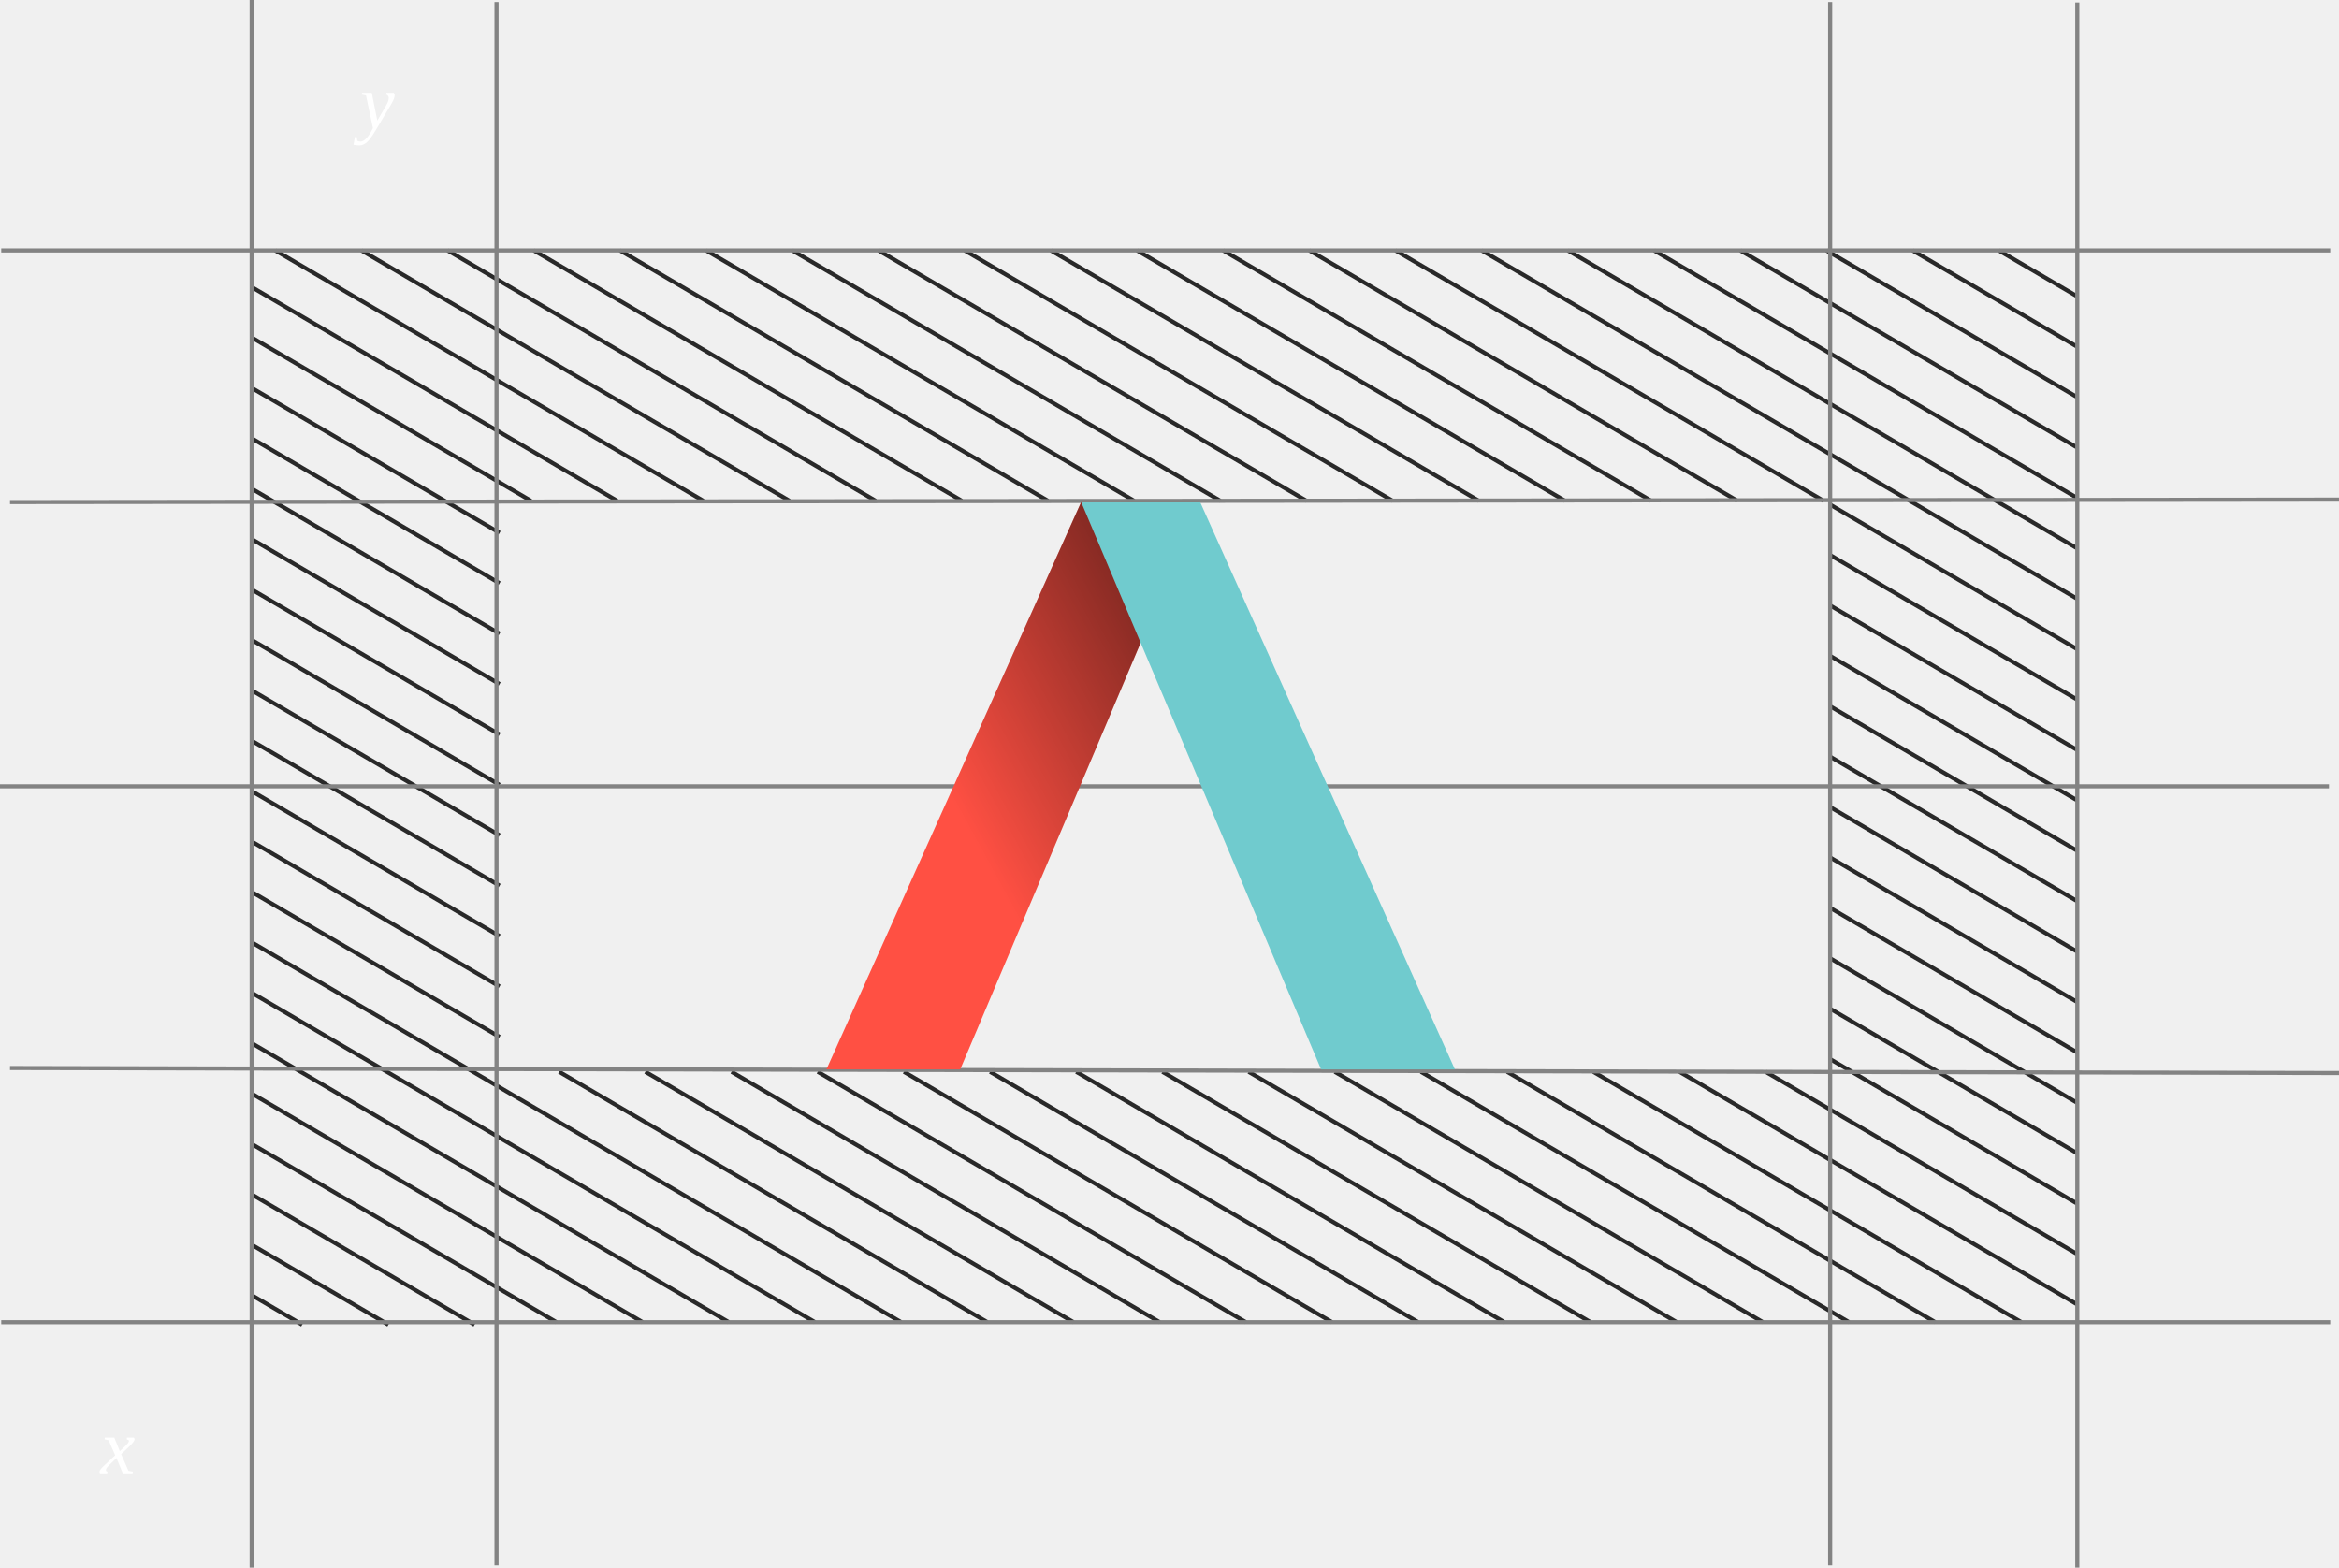
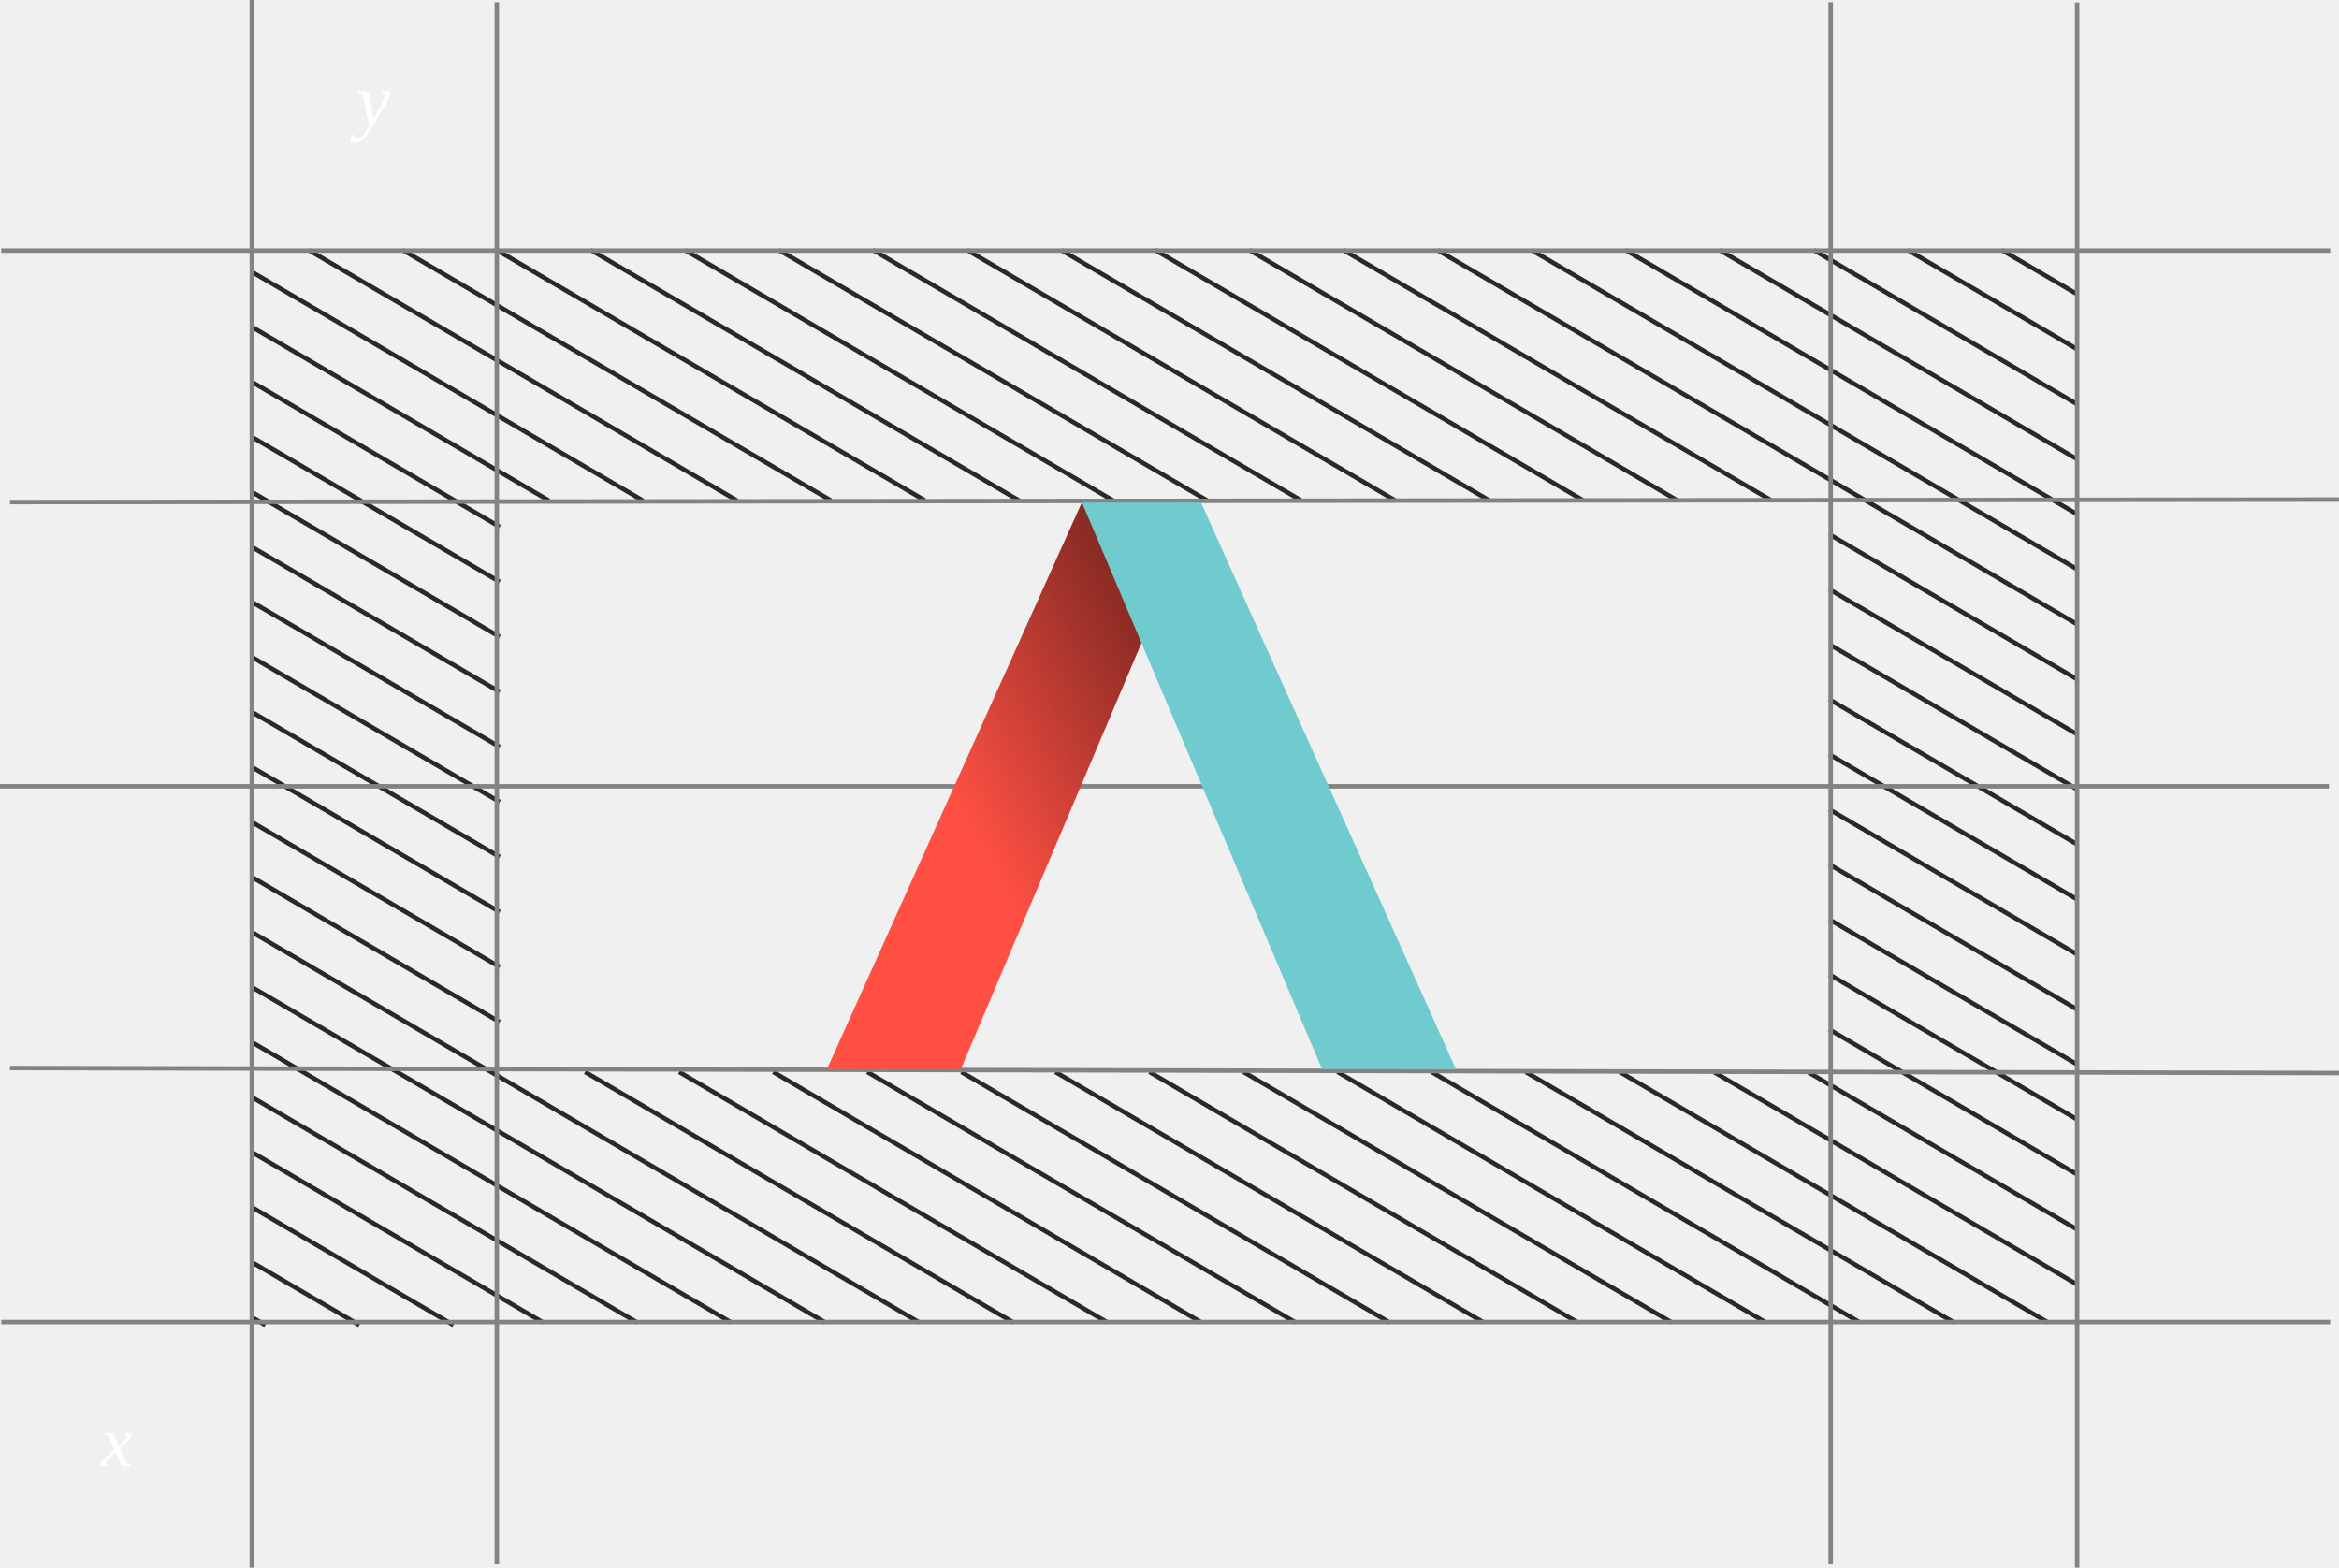
- <svg xmlns="http://www.w3.org/2000/svg" width="570.001" height="382.034" viewBox="0 0 570.001 382.034">
+ <svg xmlns="http://www.w3.org/2000/svg" width="522.206" height="350" viewBox="0 0 522.206 350">
  <defs>
    <linearGradient id="linear-gradient" x1="0.954" y1="0.14" x2="0.398" y2="0.601" gradientUnits="objectBoundingBox">
      <stop offset="0" />
      <stop offset="0.09" stop-opacity="0.91" />
      <stop offset="1" stop-opacity="0" />
    </linearGradient>
  </defs>
  <g id="Card" transform="translate(-731 -2999.5)">
-     <path id="Intersection_1" data-name="Intersection 1" d="M54.315,261.808,0,230.037Zm-21,0L0,242.321Zm-21,0L0,254.6Zm418.957-.61L326.943,200.172Zm-21,0L305.943,200.172Zm-21,0L284.943,200.172Zm-21,0L263.943,200.172Zm-21,0L242.943,200.172Zm-21,0L221.943,200.172Zm-21,0L200.943,200.172Zm-21,0L179.943,200.172Zm-21,0L158.944,200.172Zm-21,0L137.944,200.172Zm-21,0L116.943,200.172Zm-21,0L95.944,200.172Zm-21,0L74.944,200.172Zm-21,0L0,168.618Zm-21,0L0,180.9Zm-21,0L0,193.185Zm-21,0L0,205.469Zm-21,0L0,217.753Zm273.672-61.026,96.949,56.71Zm21,0,75.95,44.427Zm15.533-3.2,60.417,35.341Zm0-12.284,60.417,35.341Zm0-12.284,60.417,35.341Zm0-12.283,60.417,35.341ZM0,156.334l60.418,35.341Zm384.475-8.5,60.417,35.341ZM0,144.05l60.418,35.341Zm384.475-8.5L444.893,170.9ZM0,131.766l60.418,35.341Zm384.475-8.5,60.417,35.341ZM0,119.482l60.418,35.341Zm384.475-8.5,60.417,35.341ZM0,107.2,60.418,142.54Zm384.475-8.5,60.417,35.341ZM0,94.915l60.418,35.341Zm384.475-8.5,60.417,35.341ZM0,82.631l60.418,35.341Zm384.475-8.5,60.417,35.341ZM0,70.347l60.418,35.341Zm384.475-8.5,60.417,35.341ZM0,58.063,60.418,93.4ZM299.737,0,444.893,84.908ZM0,45.779,60.418,81.121ZM320.738,0,444.893,72.624ZM0,33.5,60.418,68.837ZM383.068,61.028,278.737,0Zm-21,0L257.738,0Zm-21,0L236.737,0Zm-21,0L215.738,0Zm-21,0L194.738,0Zm-21,0L173.737,0Zm-21,0L152.738,0Zm-21,0L131.738,0Zm-21,0L110.737,0Zm-21,0L89.738,0Zm-21,0L68.738,0Zm-21,0L47.737,0Zm-21,0L26.738,0Zm-21,0L5.738,0Zm-21,0L0,8.928Zm-21,0L0,21.211ZM341.737,0,444.893,60.341Zm21,0,82.155,48.057Zm21,0,61.155,35.772Zm21,0,40.155,23.488Zm21,0,19.156,11.205Z" transform="translate(792.332 3060.528)" fill="none" stroke="#292929" stroke-width="1" />
+     <path id="Intersection_1" data-name="Intersection 1" d="M45.006,240.021,0,213.695Zm-21,0L0,225.979Zm-21,0L0,238.263Zm398.044-.56L305.4,183.513Zm-21,0L284.4,183.513Zm-21,0L263.4,183.513Zm-21,0L242.4,183.513Zm-21,0L221.4,183.513Zm-21,0L200.4,183.513Zm-21,0L179.4,183.513Zm-21,0L158.4,183.513Zm-21,0L137.4,183.513Zm-21,0L116.4,183.513Zm-21,0L95.4,183.513Zm-21,0L74.4,183.513Zm-21,0L0,152.275Zm-21,0L0,164.559Zm-21,0L0,176.844Zm-21,0L0,189.128Zm-21,0L0,201.411ZM326.4,183.513l81.108,47.444Zm21,0,60.108,35.16Zm4.767-9.5,55.341,32.371Zm0-12.283,55.341,32.372Zm0-12.284,55.341,32.372ZM0,139.992l55.341,32.371Zm352.168-2.826,55.341,32.372ZM0,127.708l55.341,32.371Zm352.168-2.826,55.341,32.371ZM0,115.424,55.341,147.8ZM352.168,112.6l55.341,32.372ZM0,103.141l55.341,32.371Zm352.168-2.826,55.341,32.372ZM0,90.857l55.341,32.371ZM352.168,88.03,407.509,120.4ZM0,78.573l55.341,32.371Zm352.168-2.826,55.341,32.371ZM0,66.288,55.341,98.66Zm352.168-2.826,55.341,32.371ZM0,54.005,55.341,86.377ZM264.675,0,407.509,83.55ZM0,41.721,55.341,74.093ZM285.675,0,407.509,71.266ZM0,29.437,55.341,61.809ZM306.676,0,407.509,58.982Zm32.648,55.949L243.676,0Zm-21,0L222.675,0Zm-21,0L201.675,0Zm-21,0L180.675,0Zm-21,0L159.675,0Zm-21,0L138.675,0Zm-21,0L117.675,0Zm-21,0L96.675,0Zm-21,0L75.675,0Zm-21,0L54.676,0Zm-21,0L33.675,0Zm-21,0L12.675,0Zm-21,0L0,4.87Zm-21,0L0,17.154ZM327.675,0l79.834,46.7Zm21,0,58.834,34.415Zm21,0,37.834,22.131Zm21,0,16.834,9.847Z" transform="translate(787.228 3055.327)" fill="none" stroke="#292929" stroke-width="1" />
    <g id="Group_1332" data-name="Group 1332" transform="translate(731 2999.5)">
-       <path id="Path_3910" data-name="Path 3910" d="M0,.61,567.559,0" transform="translate(2.441 121.751)" fill="none" stroke="#838383" stroke-width="1" />
-       <line id="Line_63" data-name="Line 63" y2="382.034" transform="translate(61.333)" fill="none" stroke="#838383" stroke-width="1" />
-       <line id="Line_64" data-name="Line 64" x2="567.559" transform="translate(0.305 61.028)" fill="none" stroke="#838383" stroke-width="1" />
-       <line id="Line_65" data-name="Line 65" x2="567.559" transform="translate(0.305 322.227)" fill="none" stroke="#838383" stroke-width="1" />
-       <line id="Line_47" data-name="Line 47" y2="381" transform="translate(121 0.5)" fill="none" stroke="#838383" stroke-width="1" />
-       <line id="Line_48" data-name="Line 48" y2="381" transform="translate(446 0.5)" fill="none" stroke="#838383" stroke-width="1" />
-       <line id="Line_66" data-name="Line 66" y2="381.424" transform="translate(506.226 0.61)" fill="none" stroke="#838383" stroke-width="1" />
-       <line id="Line_60" data-name="Line 60" x2="567.559" transform="translate(0 191.627)" fill="none" stroke="#838383" stroke-width="1" />
-       <path id="Path_3911" data-name="Path 3911" d="M0-2,567.559-.779" transform="translate(2.441 262.284)" fill="none" stroke="#838383" stroke-width="1" />
+       <path id="Path_3910" data-name="Path 3910" d="M0,.559,519.966,0" transform="translate(2.238 111.541)" fill="none" stroke="#838383" stroke-width="1" />
+       <line id="Line_63" data-name="Line 63" y2="350" transform="translate(56.229)" fill="none" stroke="#838383" stroke-width="1" />
+       <line id="Line_64" data-name="Line 64" x2="519.966" transform="translate(0.28 55.949)" fill="none" stroke="#838383" stroke-width="1" />
+       <line id="Line_65" data-name="Line 65" x2="519.966" transform="translate(0.28 295.17)" fill="none" stroke="#838383" stroke-width="1" />
+       <line id="Line_47" data-name="Line 47" y2="348.76" transform="translate(110.924 0.5)" fill="none" stroke="#838383" stroke-width="1" />
+       <line id="Line_48" data-name="Line 48" y2="348.76" transform="translate(408.72 0.5)" fill="none" stroke="#838383" stroke-width="1" />
+       <line id="Line_66" data-name="Line 66" y2="349.44" transform="translate(463.738 0.559)" fill="none" stroke="#838383" stroke-width="1" />
+       <line id="Line_60" data-name="Line 60" x2="519.966" transform="translate(0 175.559)" fill="none" stroke="#838383" stroke-width="1" />
+       <path id="Path_3911" data-name="Path 3911" d="M0-2,519.966-.881" transform="translate(2.238 240.458)" fill="none" stroke="#838383" stroke-width="1" />
    </g>
-     <g id="Logo" transform="translate(932.393 3121.861)">
+     <g id="Logo" transform="translate(915.632 3111.677)">
      <g id="ORANGE_STROKE" transform="translate(0 0)">
        <g id="Group_1" data-name="Group 1">
-           <path id="Path_1" data-name="Path 1" d="M95.874,4H66.883L4.8,142.252H37.408Z" transform="translate(-4.8 -4)" fill="#ff5043" />
-           <path id="Path_2" data-name="Path 2" d="M95.874,4H66.883L4.8,142.252H37.408Z" transform="translate(-4.8 -4)" opacity="0.57" fill="url(#linear-gradient)" />
+           <path id="Path_1" data-name="Path 1" d="M88.295,4H61.716L4.8,130.507H34.694Z" transform="translate(-4.8 -4)" fill="#ff5043" />
+           <path id="Path_2" data-name="Path 2" d="M88.295,4H61.716L4.8,130.507H34.694Z" transform="translate(-4.8 -4)" opacity="0.57" fill="url(#linear-gradient)" />
        </g>
      </g>
-       <g id="BLUESTROKE" transform="translate(62.083)">
-         <path id="Path_3" data-name="Path 3" d="M543.8,4h28.991l62.083,138.252H602.266Z" transform="translate(-543.8 -4)" fill="#70cbce" />
+       <g id="BLUESTROKE" transform="translate(56.916)">
+         <path id="Path_3" data-name="Path 3" d="M543.8,4h26.578l56.916,126.507H597.4Z" transform="translate(-543.8 -4)" fill="#70cbce" />
      </g>
    </g>
-     <text id="Y" transform="translate(818.744 3030.842)" fill="#fff" font-size="19" font-family="TimesNewRomanPS-ItalicMT, Times New Roman" font-style="italic" letter-spacing="-0.02em">
+     <text id="Y" transform="translate(810.608 3027.648)" fill="#fff" font-size="17" font-family="TimesNewRomanPS-ItalicMT, Times New Roman" font-style="italic" letter-spacing="-0.02em">
      <tspan x="0" y="0">y</tspan>
    </text>
-     <text id="X" transform="translate(755.496 3358.561)" fill="#fff" font-size="19" font-family="TimesNewRomanPS-ItalicMT, Times New Roman" font-style="italic" letter-spacing="-0.02em">
+     <text id="X" transform="translate(753.54 3326.854)" fill="#fff" font-size="16" font-family="TimesNewRomanPS-ItalicMT, Times New Roman" font-style="italic" letter-spacing="-0.02em">
      <tspan x="0" y="0">x</tspan>
    </text>
  </g>
</svg>
